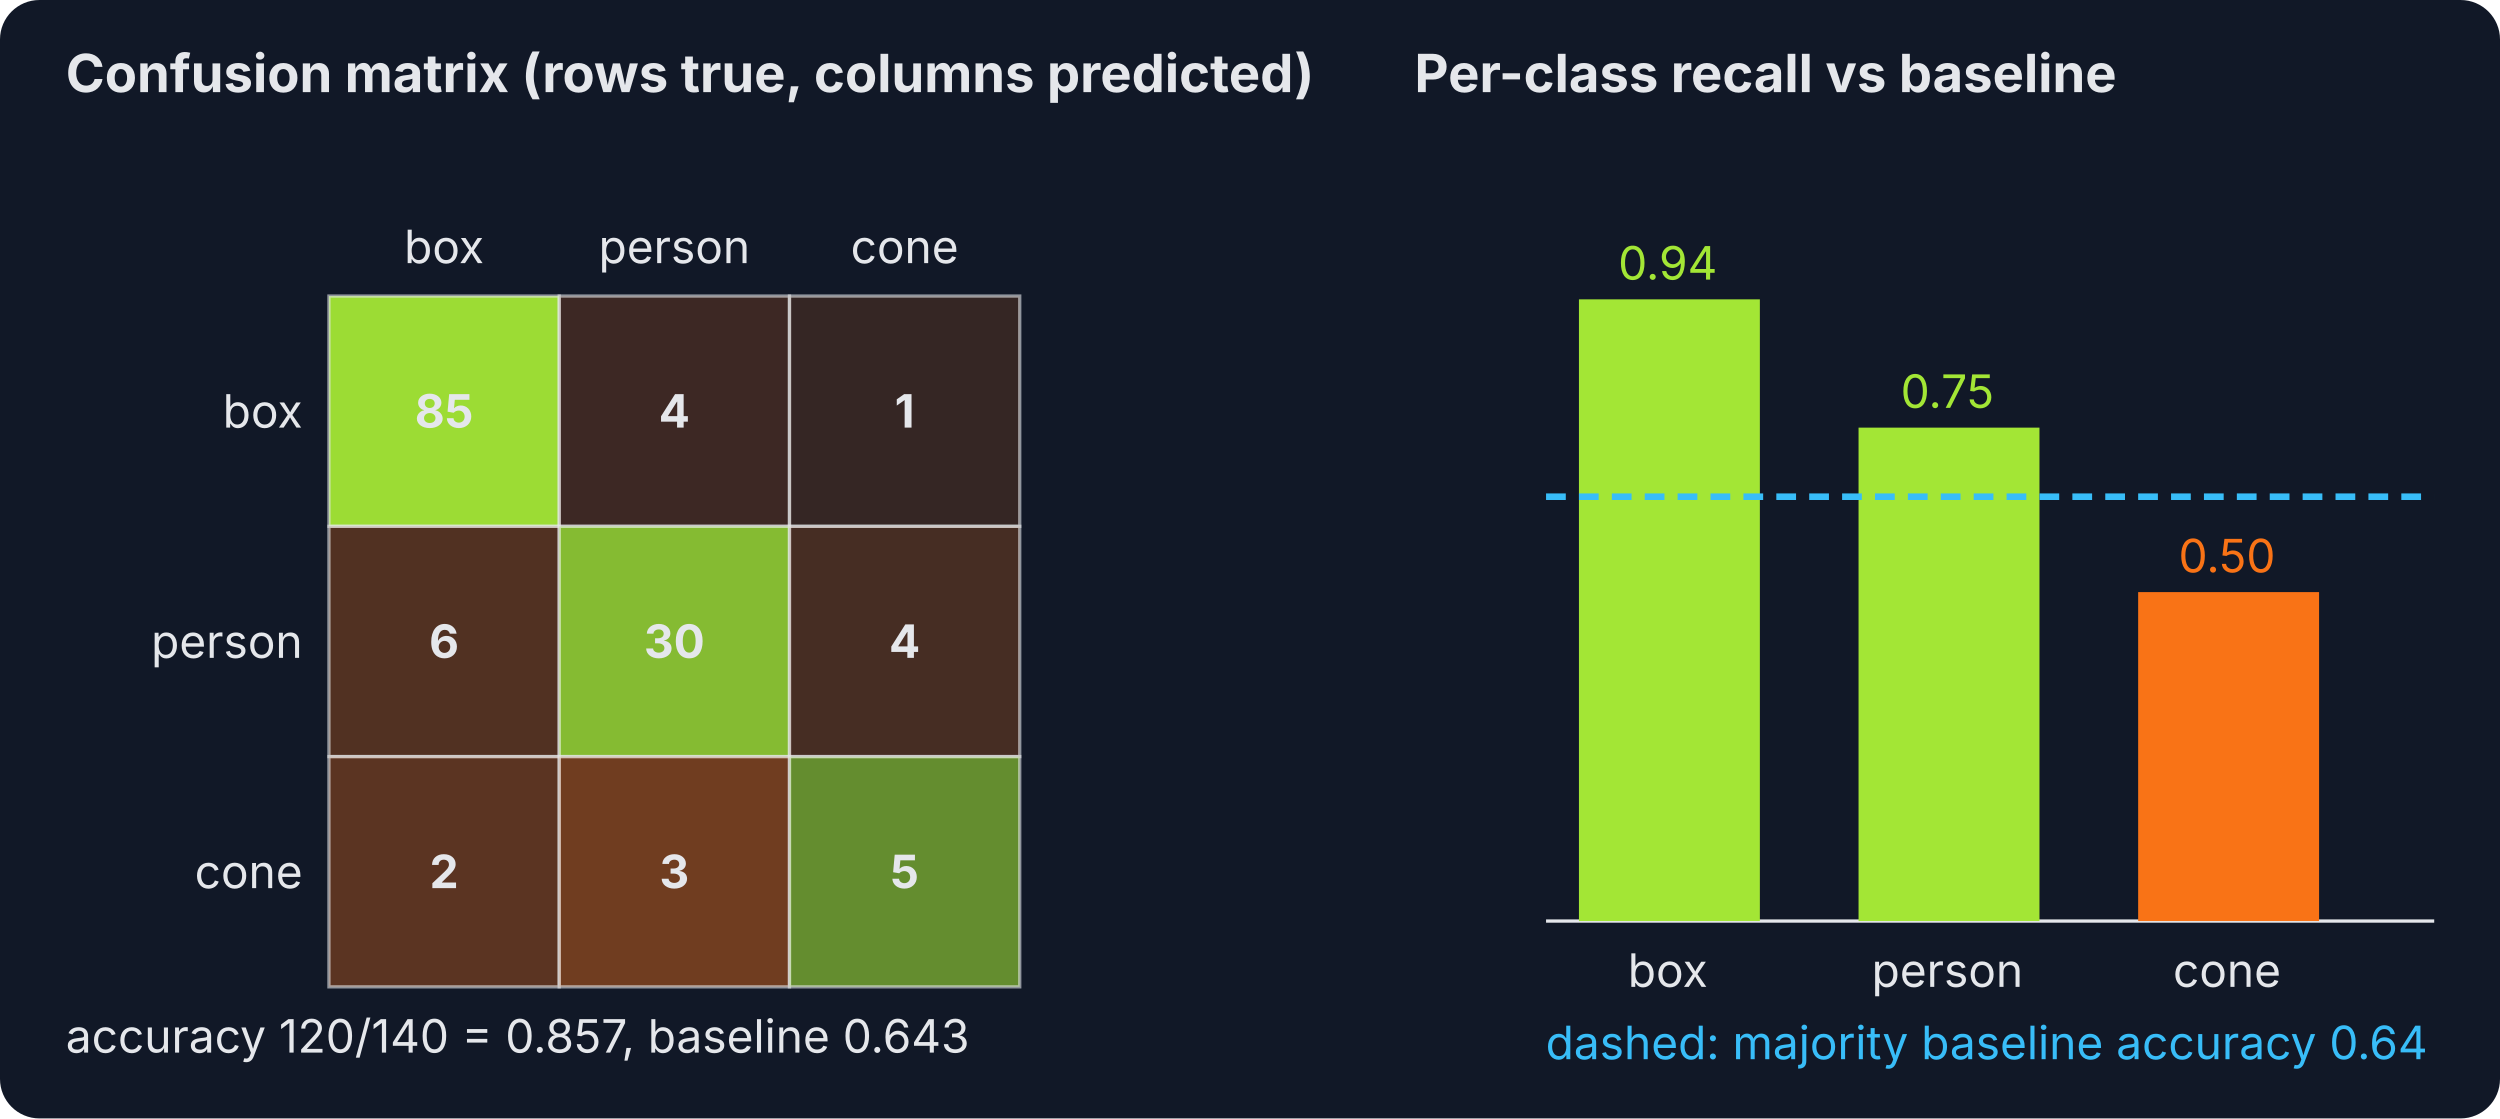
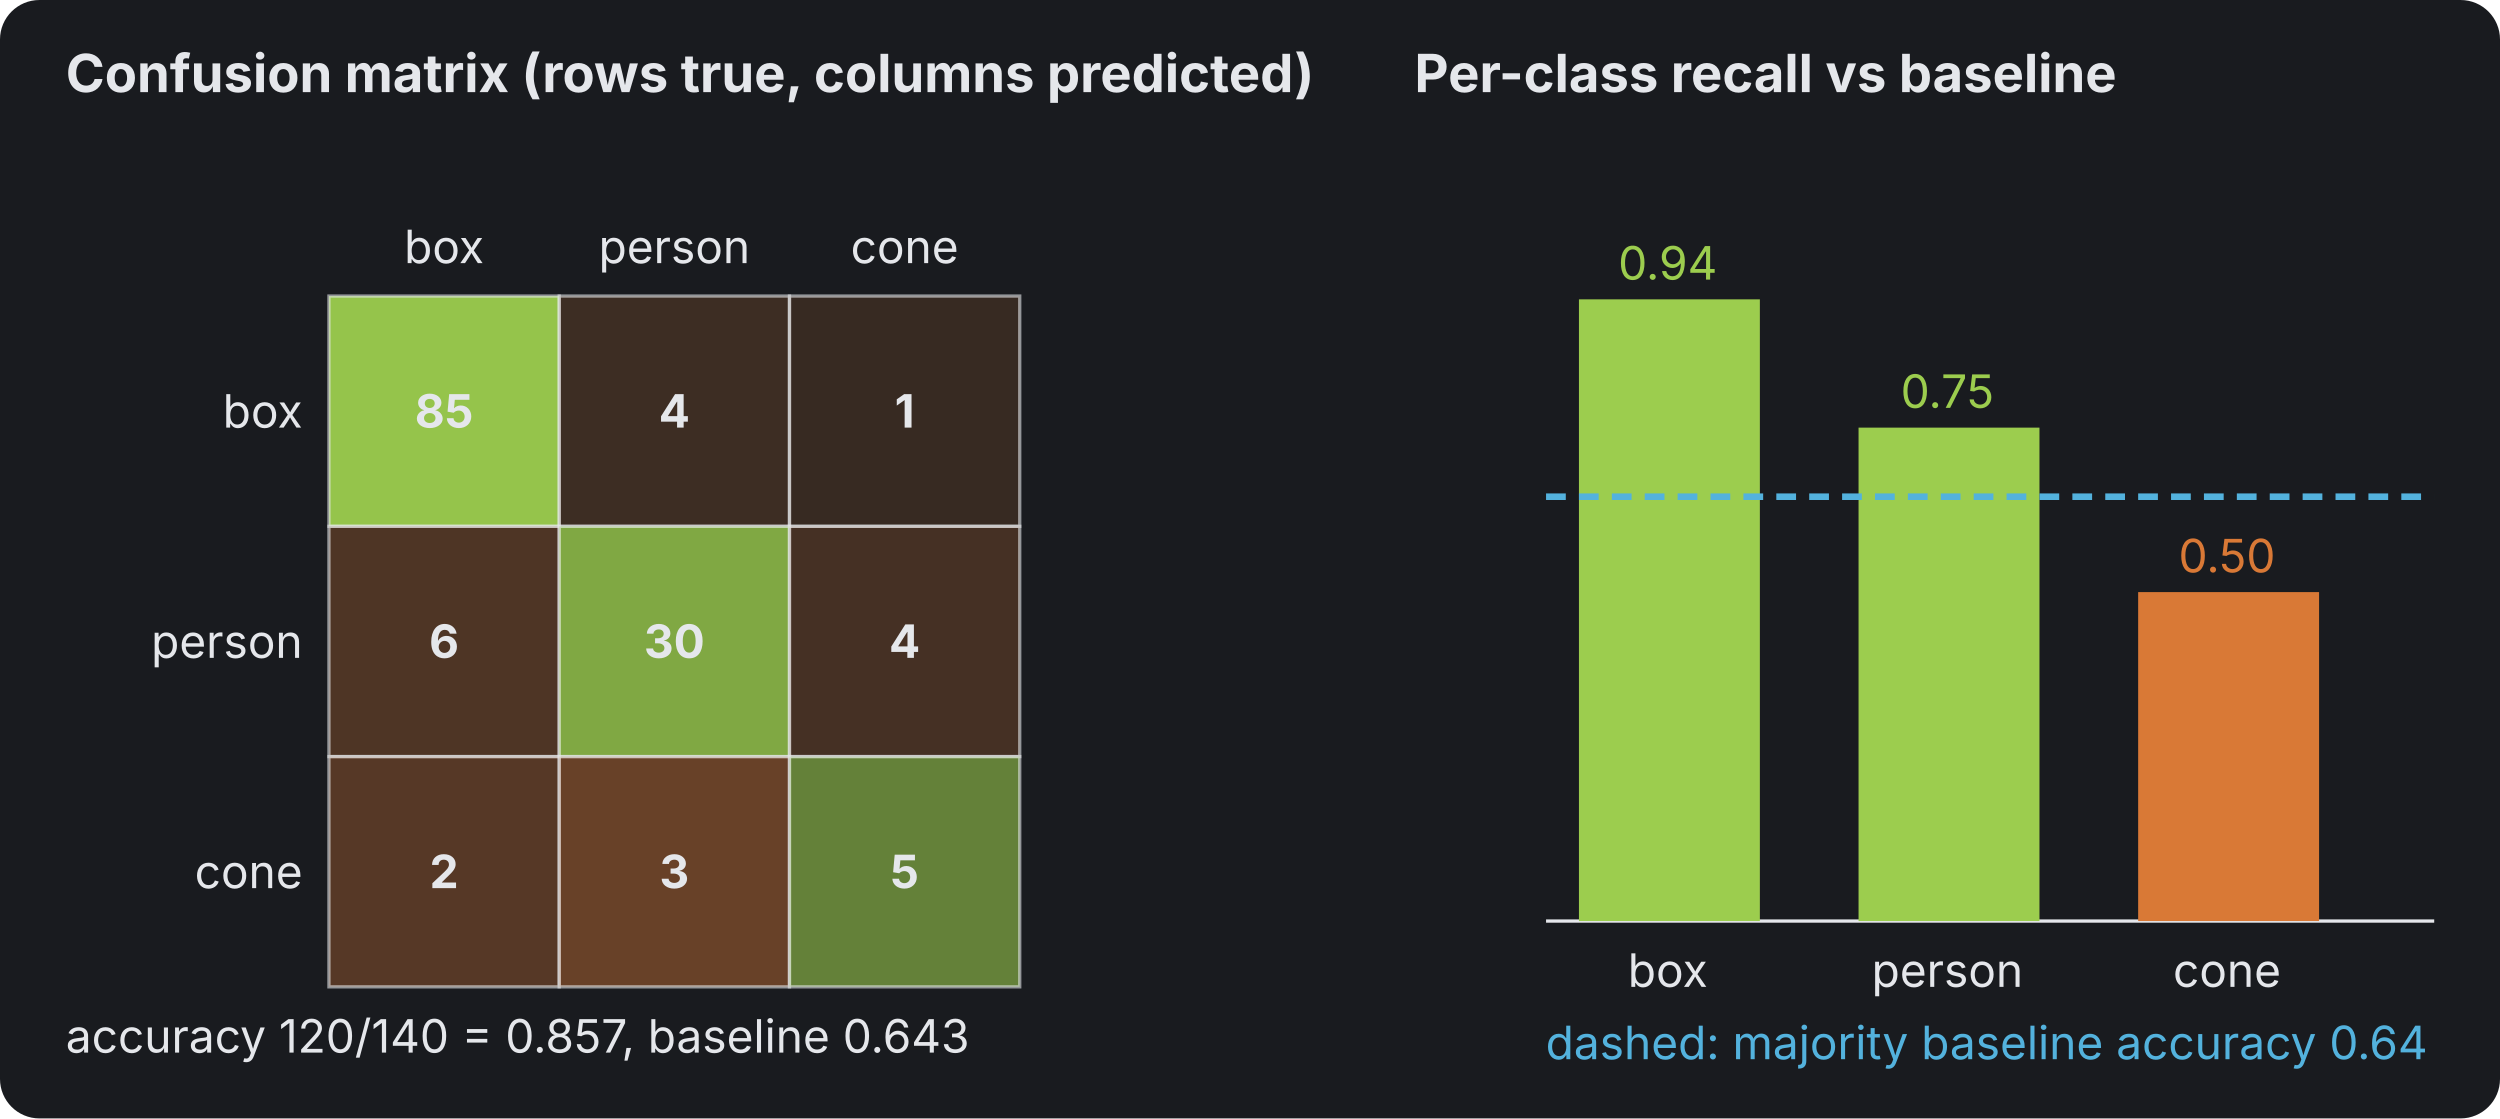
<svg xmlns="http://www.w3.org/2000/svg" viewBox="0 0 760 340" font-family="Inter, Arial, sans-serif" font-size="14">
-   <rect width="760" height="340" fill="#111827" rx="12" />
+   <rect width="760" height="340" fill="#191b1f" rx="12" />
  <text x="20" y="28" fill="#e5e7eb" font-size="16" font-weight="bold">Confusion matrix (rows true, columns predicted)</text>
  <text x="430" y="28" fill="#e5e7eb" font-size="16" font-weight="bold">Per-class recall vs baseline</text>
  <text x="135.0" y="80" text-anchor="middle" fill="#e5e7eb">box</text>
  <text x="205.0" y="80" text-anchor="middle" fill="#e5e7eb">person</text>
  <text x="275.0" y="80" text-anchor="middle" fill="#e5e7eb">cone</text>
  <text x="92" y="130.0" text-anchor="end" fill="#e5e7eb">box</text>
-   <rect x="100" y="90" width="70" height="70" fill="#a3e635" fill-opacity="0.95" stroke="#e5e7eb" stroke-opacity="0.6" />
+   <rect x="100" y="90" width="70" height="70" fill="#9ccd4e" fill-opacity="0.95" stroke="#e5e7eb" stroke-opacity="0.6" />
  <text x="135.0" y="130.0" text-anchor="middle" fill="#e5e7eb" font-weight="bold">85</text>
-   <rect x="170" y="90" width="70" height="70" fill="#f97316" fill-opacity="0.19" stroke="#e5e7eb" stroke-opacity="0.6" />
+   <rect x="170" y="90" width="70" height="70" fill="#d97936" fill-opacity="0.19" stroke="#e5e7eb" stroke-opacity="0.6" />
  <text x="205.0" y="130.0" text-anchor="middle" fill="#e5e7eb" font-weight="bold">4</text>
-   <rect x="240" y="90" width="70" height="70" fill="#f97316" fill-opacity="0.16" stroke="#e5e7eb" stroke-opacity="0.6" />
+   <rect x="240" y="90" width="70" height="70" fill="#d97936" fill-opacity="0.16" stroke="#e5e7eb" stroke-opacity="0.6" />
  <text x="275.0" y="130.0" text-anchor="middle" fill="#e5e7eb" font-weight="bold">1</text>
  <text x="92" y="200.0" text-anchor="end" fill="#e5e7eb">person</text>
-   <rect x="100" y="160" width="70" height="70" fill="#f97316" fill-opacity="0.28" stroke="#e5e7eb" stroke-opacity="0.6" />
+   <rect x="100" y="160" width="70" height="70" fill="#d97936" fill-opacity="0.28" stroke="#e5e7eb" stroke-opacity="0.6" />
  <text x="135.0" y="200.0" text-anchor="middle" fill="#e5e7eb" font-weight="bold">6</text>
-   <rect x="170" y="160" width="70" height="70" fill="#a3e635" fill-opacity="0.79" stroke="#e5e7eb" stroke-opacity="0.6" />
+   <rect x="170" y="160" width="70" height="70" fill="#9ccd4e" fill-opacity="0.79" stroke="#e5e7eb" stroke-opacity="0.6" />
  <text x="205.0" y="200.0" text-anchor="middle" fill="#e5e7eb" font-weight="bold">30</text>
-   <rect x="240" y="160" width="70" height="70" fill="#f97316" fill-opacity="0.23" stroke="#e5e7eb" stroke-opacity="0.6" />
+   <rect x="240" y="160" width="70" height="70" fill="#d97936" fill-opacity="0.23" stroke="#e5e7eb" stroke-opacity="0.6" />
  <text x="275.0" y="200.0" text-anchor="middle" fill="#e5e7eb" font-weight="bold">4</text>
  <text x="92" y="270.0" text-anchor="end" fill="#e5e7eb">cone</text>
-   <rect x="100" y="230" width="70" height="70" fill="#f97316" fill-opacity="0.32" stroke="#e5e7eb" stroke-opacity="0.6" />
+   <rect x="100" y="230" width="70" height="70" fill="#d97936" fill-opacity="0.32" stroke="#e5e7eb" stroke-opacity="0.6" />
  <text x="135.0" y="270.0" text-anchor="middle" fill="#e5e7eb" font-weight="bold">2</text>
-   <rect x="170" y="230" width="70" height="70" fill="#f97316" fill-opacity="0.41" stroke="#e5e7eb" stroke-opacity="0.6" />
+   <rect x="170" y="230" width="70" height="70" fill="#d97936" fill-opacity="0.41" stroke="#e5e7eb" stroke-opacity="0.6" />
  <text x="205.0" y="270.0" text-anchor="middle" fill="#e5e7eb" font-weight="bold">3</text>
-   <rect x="240" y="230" width="70" height="70" fill="#a3e635" fill-opacity="0.57" stroke="#e5e7eb" stroke-opacity="0.6" />
+   <rect x="240" y="230" width="70" height="70" fill="#9ccd4e" fill-opacity="0.57" stroke="#e5e7eb" stroke-opacity="0.6" />
  <text x="275.0" y="270.0" text-anchor="middle" fill="#e5e7eb" font-weight="bold">5</text>
  <text x="20" y="320" fill="#e5e7eb">accuracy 120/140 = 0.857, baseline 0.643</text>
  <line x1="470" y1="280" x2="740" y2="280" stroke="#e5e7eb" />
-   <rect x="480" y="91" width="55" height="189" fill="#a3e635" />
-   <text x="507" y="85" text-anchor="middle" fill="#a3e635">0.94</text>
+   <rect x="480" y="91" width="55" height="189" fill="#9ccd4e" />
+   <text x="507" y="85" text-anchor="middle" fill="#9ccd4e">0.94</text>
  <text x="507" y="300" text-anchor="middle" fill="#e5e7eb">box</text>
-   <rect x="565" y="130" width="55" height="150" fill="#a3e635" />
-   <text x="592" y="124" text-anchor="middle" fill="#a3e635">0.75</text>
+   <rect x="565" y="130" width="55" height="150" fill="#9ccd4e" />
+   <text x="592" y="124" text-anchor="middle" fill="#9ccd4e">0.75</text>
  <text x="592" y="300" text-anchor="middle" fill="#e5e7eb">person</text>
-   <rect x="650" y="180" width="55" height="100" fill="#f97316" />
-   <text x="677" y="174" text-anchor="middle" fill="#f97316">0.50</text>
+   <rect x="650" y="180" width="55" height="100" fill="#d97936" />
+   <text x="677" y="174" text-anchor="middle" fill="#d97936">0.50</text>
  <text x="677" y="300" text-anchor="middle" fill="#e5e7eb">cone</text>
-   <line x1="470" y1="151" x2="740" y2="151" stroke="#38bdf8" stroke-width="2" stroke-dasharray="6 4" />
-   <text x="738" y="322" text-anchor="end" fill="#38bdf8">dashed: majority baseline accuracy 0.64</text>
+   <line x1="470" y1="151" x2="740" y2="151" stroke="#53b2dd" stroke-width="2" stroke-dasharray="6 4" />
+   <text x="738" y="322" text-anchor="end" fill="#53b2dd">dashed: majority baseline accuracy 0.64</text>
</svg>
